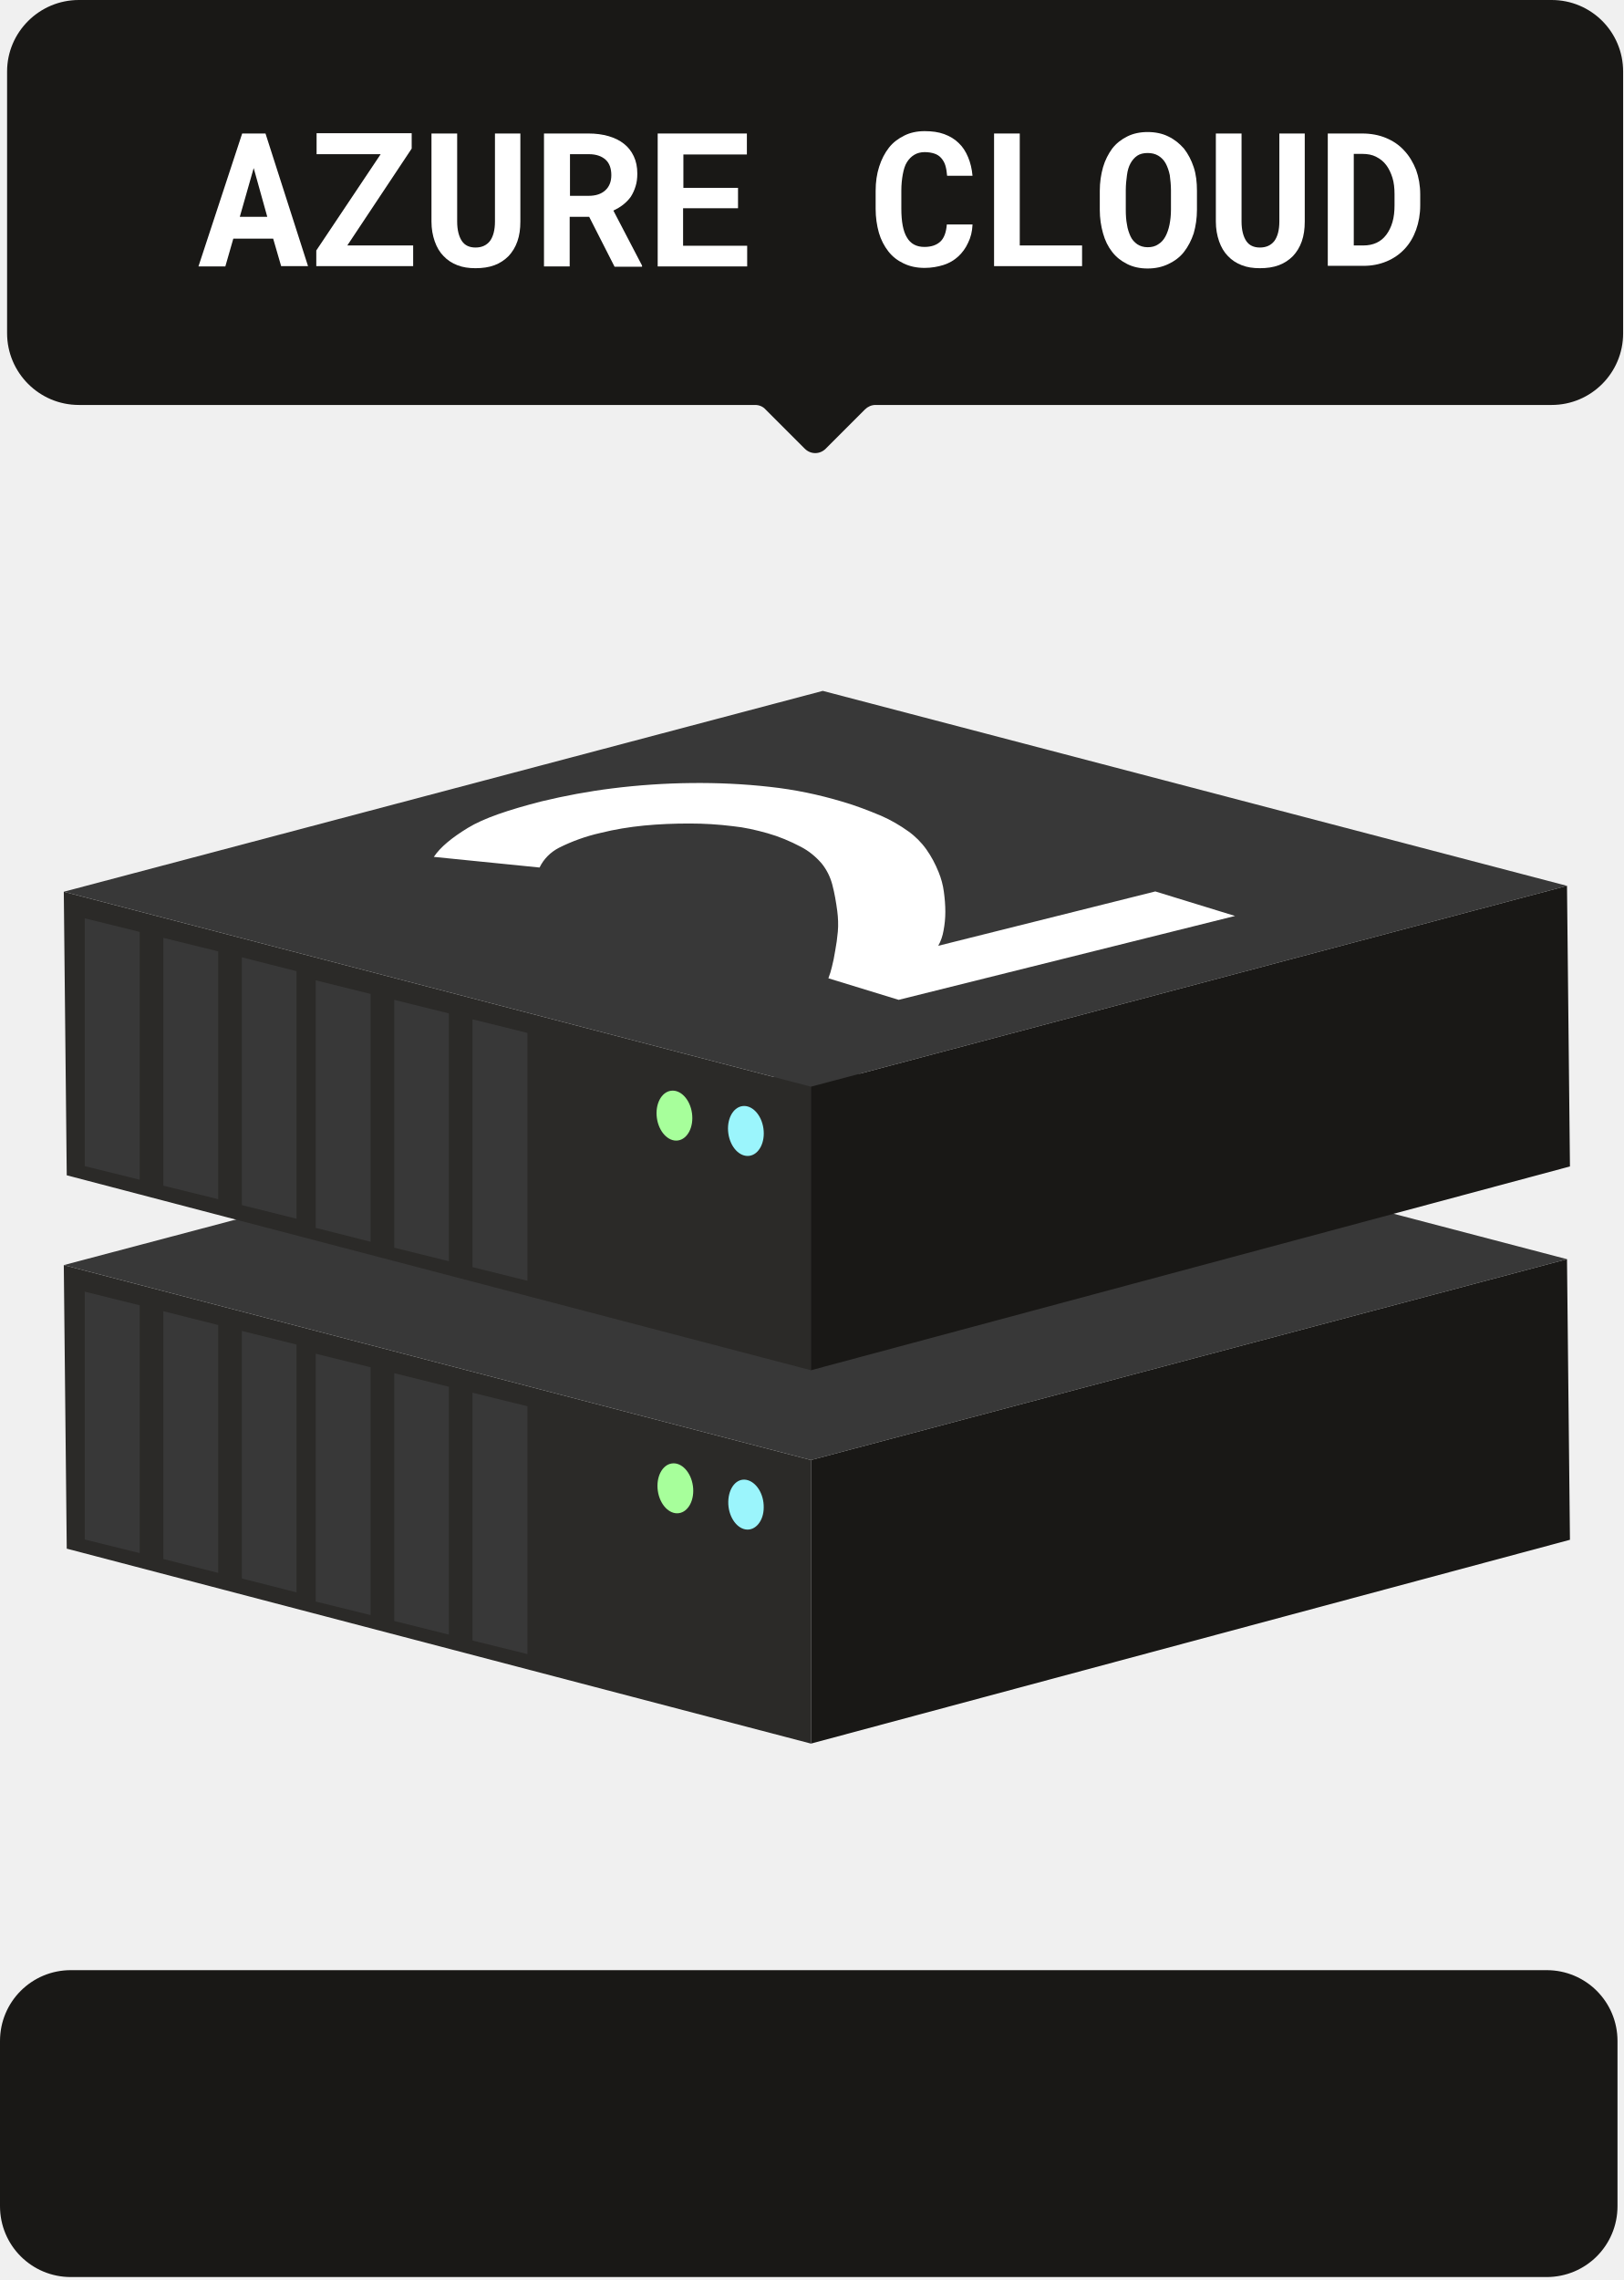
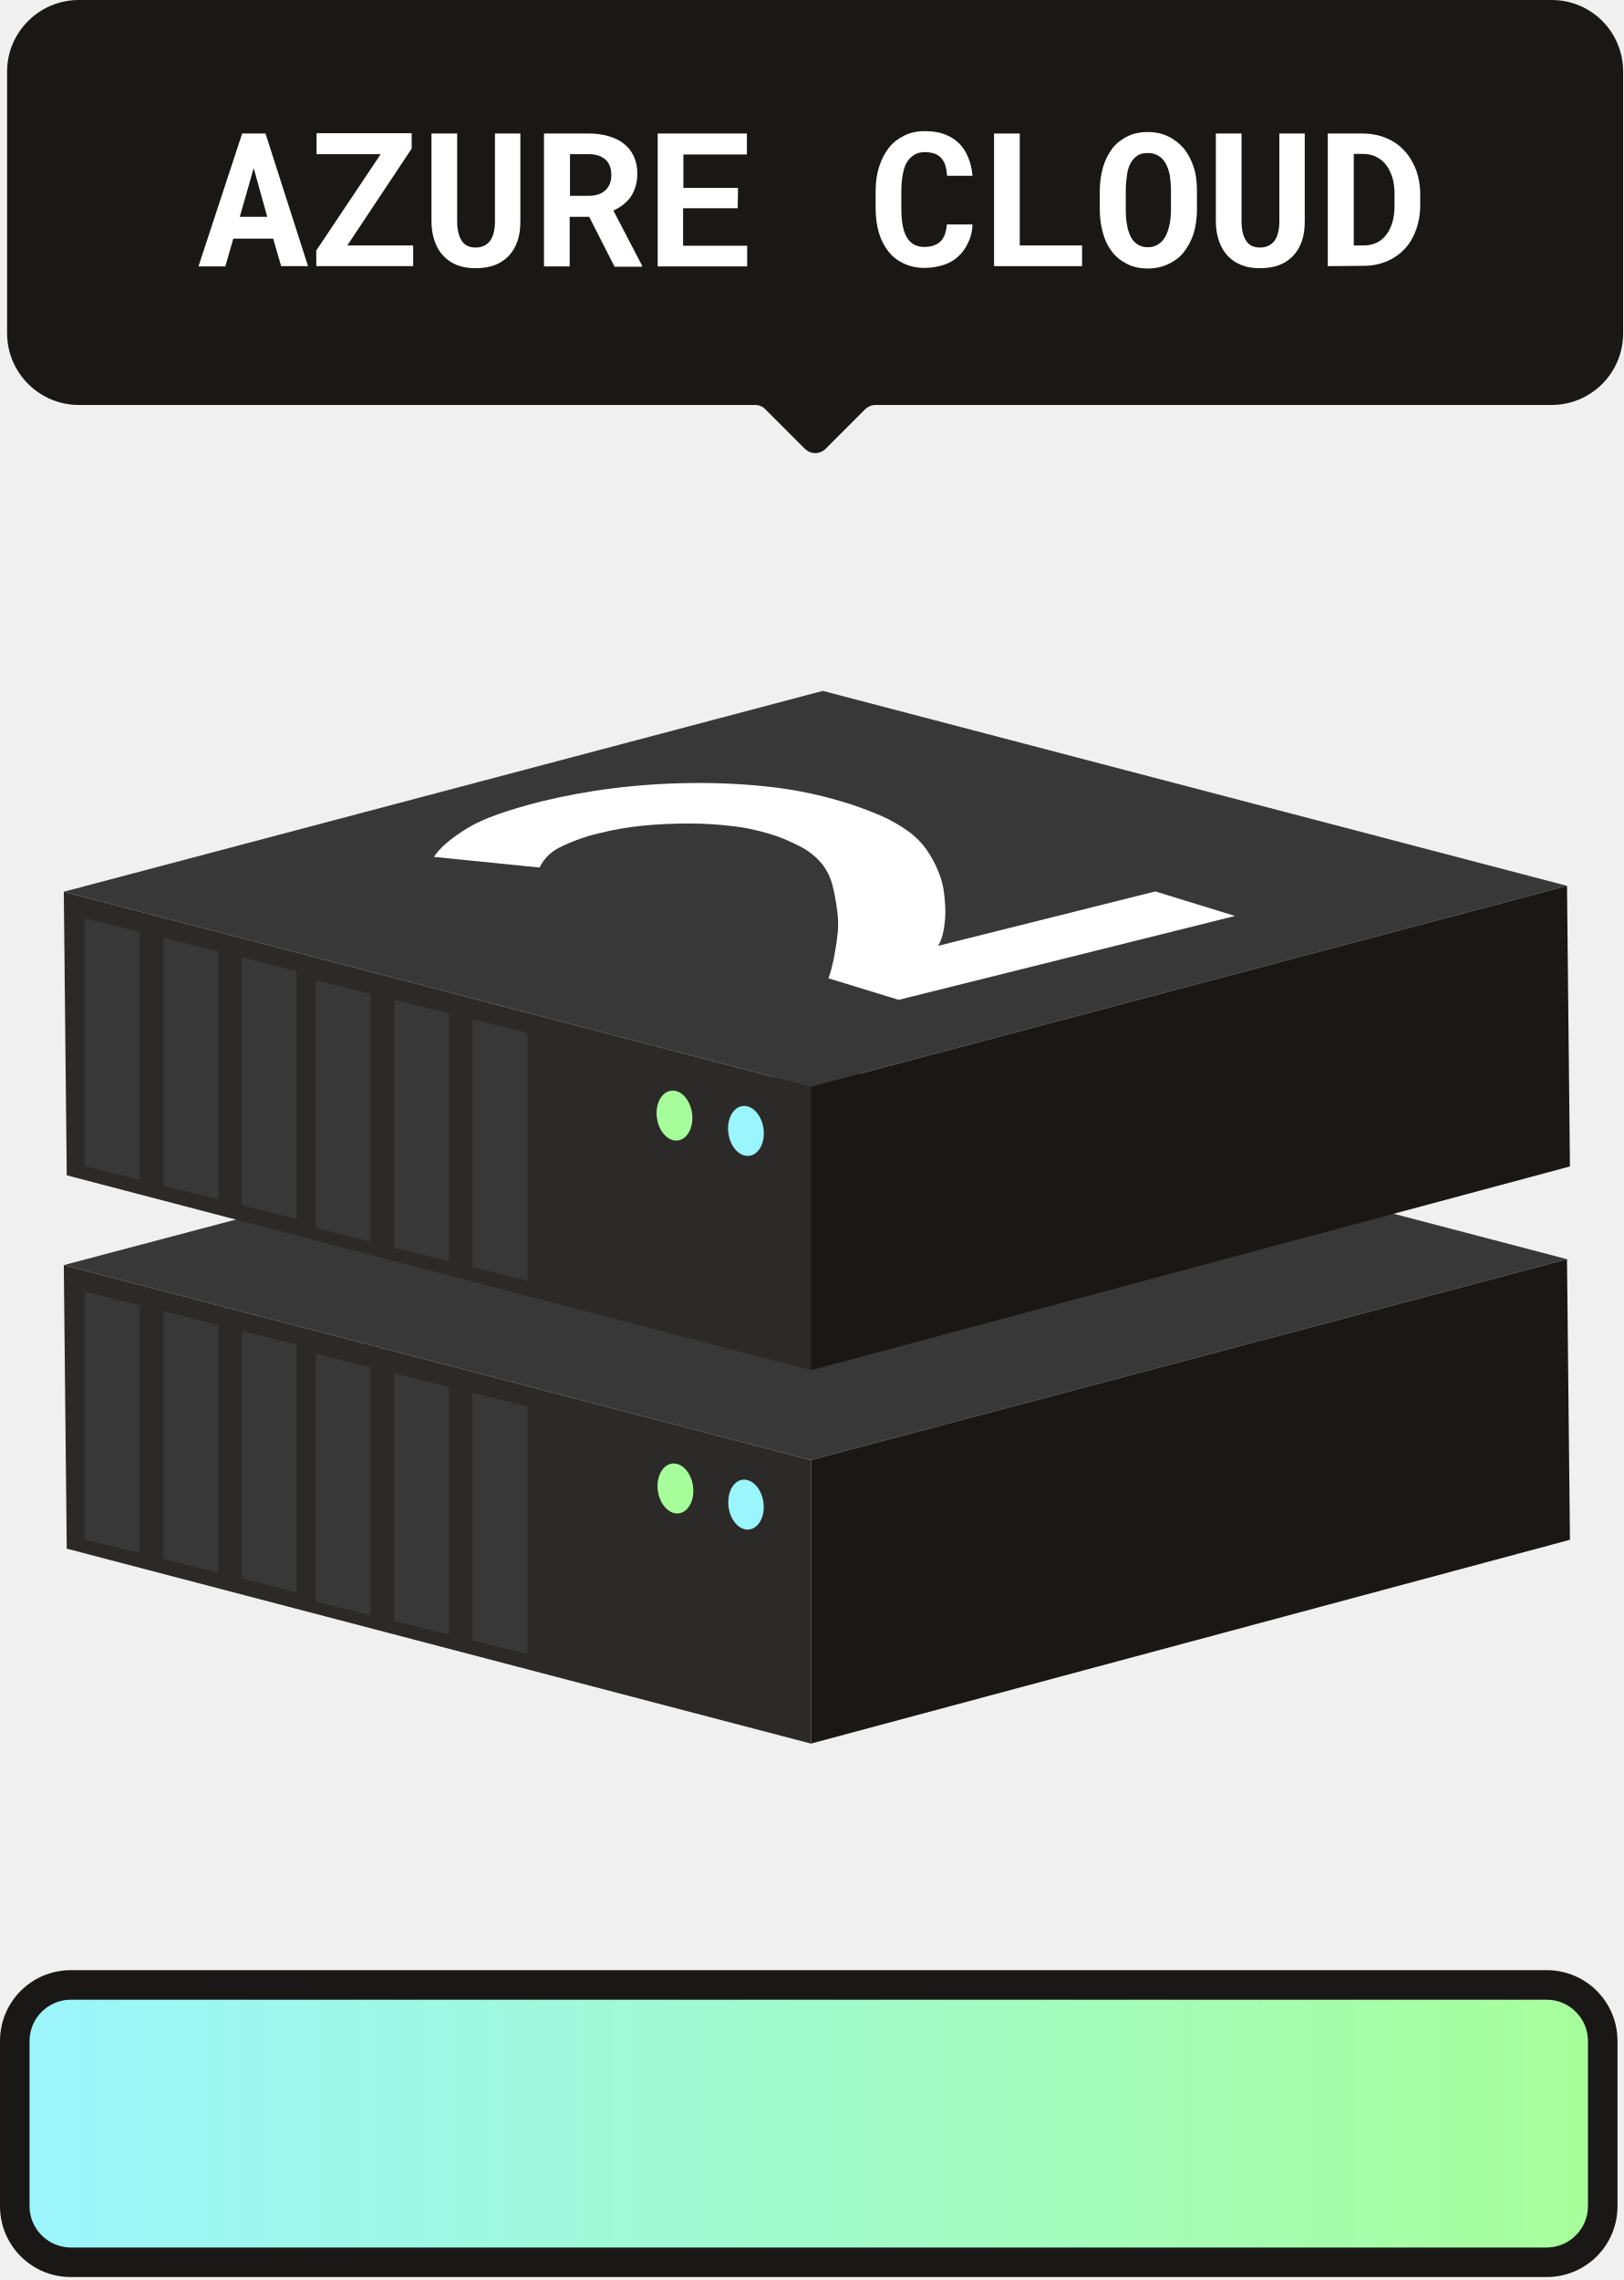
<svg xmlns="http://www.w3.org/2000/svg" version="1.1" id="Layer_1" x="0px" y="0px" viewBox="0 0 549.7 771.9" style="enable-background:new 0 0 549.7 771.9;" xml:space="preserve">
  <style type="text/css">
	.st0{fill:#383838;}
	.st1{fill:#2B2A28;}
	.st2{fill:#191816;}
	.st3{fill:#A7FF9B;}
	.st4{fill:#9BF5FC;}
	.st5{fill:#FFFFFF;}
+ 	.st6{fill:url(#SVGID_1_);}
</style>
  <polygon class="st0" points="21.6,428.3 274.6,494.3 530.6,426.3 278.6,360.3 " />
  <polygon class="st1" points="22.6,524.3 21.6,428.3 274.6,494.3 274.6,590.3 " />
  <polygon class="st2" points="531.6,521.3 530.6,426.3 274.6,494.3 274.6,590.3 " />
  <polygon class="st0" points="28.7,437.3 47.3,441.9 47.3,525.8 28.7,521.2 " />
  <polygon class="st0" points="55.3,443.9 73.9,448.6 73.9,532.5 55.3,527.8 " />
  <polygon class="st0" points="81.9,450.6 100.4,455.2 100.4,539.1 81.9,534.4 " />
  <polygon class="st0" points="106.9,458.3 125.5,462.9 125.5,546.8 106.9,542.2 " />
  <polygon class="st0" points="133.5,464.9 152,469.5 152,553.4 133.5,548.8 " />
  <polygon class="st0" points="160,471.5 178.6,476.1 178.6,560 160,555.4 " />
-   <ellipse transform="matrix(0.9901 -0.14 0.14 0.9901 -68.2986 36.98)" class="st3" cx="228.7" cy="503.9" rx="6" ry="8.5" />
-   <path class="st4" d="M252.5,517.8c-3.3-0.5-6-4.7-5.9-9.4s2.8-8,6.1-7.4s6,4.7,5.9,9.4C258.6,514.9,255.8,518.3,252.5,517.8z" />
+   <ellipse transform="matrix(0.9902 -0.14 0.14 0.9902 -68.2935 36.9802)" class="st3" cx="228.7" cy="503.9" rx="6" ry="8.5" />
+   <path class="st4" d="M252.5,517.8c-3.3-0.5-6-4.7-5.9-9.4s2.8-8,6.1-7.4c3.3,0.6,6,4.7,5.9,9.4C258.6,514.9,255.8,518.3,252.5,517.8  z" />
  <polygon class="st0" points="21.6,301.9 274.6,367.9 530.6,299.9 278.6,233.9 " />
  <polygon class="st1" points="22.6,397.9 21.6,301.9 274.6,367.9 274.6,463.9 " />
  <polygon class="st2" points="531.6,394.9 530.6,299.9 274.6,367.9 274.6,463.9 " />
  <polygon class="st0" points="28.7,310.9 47.3,315.5 47.3,399.4 28.7,394.8 " />
  <polygon class="st0" points="55.3,317.5 73.9,322.1 73.9,406 55.3,401.4 " />
  <polygon class="st0" points="81.9,324.1 100.4,328.8 100.4,412.6 81.9,408 " />
  <polygon class="st0" points="106.9,331.9 125.5,336.5 125.5,420.4 106.9,415.7 " />
  <polygon class="st0" points="133.5,338.5 152,343.1 152,427 133.5,422.4 " />
  <polygon class="st0" points="160,345.1 178.6,349.7 178.6,433.6 160,429 " />
-   <ellipse transform="matrix(0.9902 -0.1393 0.1393 0.9902 -50.4051 35.5107)" class="st3" cx="228.4" cy="377.7" rx="6" ry="8.5" />
-   <ellipse transform="matrix(0.9902 -0.1393 0.1393 0.9902 -50.8982 38.9317)" class="st4" cx="252.6" cy="382.9" rx="6" ry="8.5" />
-   <path class="st2" d="M26.7,137.1h229c1.3,0,2.6,0.5,3.5,1.5l13.3,13.3c2,2,5.1,2,7.1,0c0,0,0,0,0,0l13.3-13.3  c0.9-0.9,2.2-1.5,3.5-1.5h229c13.4,0,24.2-10.9,24.2-24.2V24.2c0-13.4-10.8-24.2-24.2-24.2H26.7C13.3,0,2.4,10.9,2.4,24.2v88.6  C2.4,126.2,13.3,137.1,26.7,137.1z" />
+   <ellipse transform="matrix(0.9902 -0.1393 0.1393 0.9902 -50.3885 35.4963)" class="st3" cx="228.4" cy="377.7" rx="6" ry="8.5" />
+   <ellipse transform="matrix(0.9902 -0.1393 0.1393 0.9902 -50.8768 38.9174)" class="st4" cx="252.6" cy="382.9" rx="6" ry="8.5" />
+   <path class="st2" d="M26.7,137.1h229c1.3,0,2.6,0.5,3.5,1.5l13.3,13.3c2,2,5.1,2,7.1,0l0,0l13.3-13.3c0.9-0.9,2.2-1.5,3.5-1.5h229  c13.4,0,24.2-10.9,24.2-24.2V24.2c0-13.4-10.8-24.2-24.2-24.2H26.7C13.3,0,2.4,10.9,2.4,24.2v88.6C2.4,126.2,13.3,137.1,26.7,137.1z  " />
  <path class="st2" d="M24,667h499.7c13.3,0,24,10.7,24,24v55.9c0,13.3-10.7,24-24,24H24c-13.3,0-24-10.7-24-24V691  C0,677.7,10.7,667,24,667z" />
-   <path class="st5" d="M183.4,271.3c7.9-1.9,15.9-3.4,24-4.4c8.8-1.1,17.7-1.7,26.6-1.8c8.9-0.1,17.9,0.3,26.7,1.3  c8.3,0.9,16.5,2.6,24.5,5c4.5,1.3,8.9,3,13.2,4.8c3.2,1.4,6.3,3.2,9.1,5.2c2.4,1.7,4.5,3.8,6.2,6.2c1.7,2.4,3,4.9,4.1,7.6  c0.9,2.2,1.5,4.4,1.8,6.7c0.3,2.2,0.5,4.5,0.5,6.8c0,2.1-0.2,4.2-0.6,6.3c-0.3,1.8-0.9,3.6-1.8,5.2l73.5-18.4l27,8.3l-113.9,28.4  l-23.8-7.3c0.5-1.3,0.9-2.6,1.2-3.9c0.4-1.6,0.8-3.4,1.1-5.4c0.4-2.1,0.7-4.3,0.9-6.5c0.2-2.3,0.1-4.7-0.2-7c-0.4-3-0.9-6-1.7-9  c-0.7-2.6-1.9-5-3.6-7.1c-2-2.3-4.3-4.2-7-5.6c-3.6-1.9-7.4-3.5-11.3-4.6c-3.9-1.1-7.8-2-11.8-2.4c-4.8-0.6-9.7-0.9-14.6-0.9  c-5.2,0-10.3,0.2-15.5,0.7c-5,0.5-9.9,1.3-14.7,2.5c-4.9,1.1-9.6,2.8-14,5c-2.9,1.5-5.2,3.8-6.6,6.7l-35.8-3.6  c2.2-3.3,6.1-6.5,11.5-9.8S172.1,274.2,183.4,271.3z" />
+   <path class="st5" d="M183.4,271.3c7.9-1.9,15.9-3.4,24-4.4c8.8-1.1,17.7-1.7,26.6-1.8c8.9-0.1,17.9,0.3,26.7,1.3  c8.3,0.9,16.5,2.6,24.5,5c4.5,1.3,8.9,3,13.2,4.8c3.2,1.4,6.3,3.2,9.1,5.2c2.4,1.7,4.5,3.8,6.2,6.2c1.7,2.4,3,4.9,4.1,7.6  c0.9,2.2,1.5,4.4,1.8,6.7c0.3,2.2,0.5,4.5,0.5,6.8c0,2.1-0.2,4.2-0.6,6.3c-0.3,1.8-0.9,3.6-1.8,5.2l73.5-18.4l27,8.3l-113.9,28.4  l-23.8-7.3c0.5-1.3,0.9-2.6,1.2-3.9c0.4-1.6,0.8-3.4,1.1-5.4c0.4-2.1,0.7-4.3,0.9-6.5c0.2-2.3,0.1-4.7-0.2-7c-0.4-3-0.9-6-1.7-9  c-0.7-2.6-1.9-5-3.6-7.1c-2-2.3-4.3-4.2-7-5.6c-3.6-1.9-7.4-3.5-11.3-4.6s-7.8-2-11.8-2.4c-4.8-0.6-9.7-0.9-14.6-0.9  c-5.2,0-10.3,0.2-15.5,0.7c-5,0.5-9.9,1.3-14.7,2.5c-4.9,1.1-9.6,2.8-14,5c-2.9,1.5-5.2,3.8-6.6,6.7l-35.8-3.6  c2.2-3.3,6.1-6.5,11.5-9.8S172.1,274.2,183.4,271.3z" />
  <g>
-     <path class="st5" d="M92.5,80.8H79l-2.7,9.4h-9.1L82,45.2h7.9l14.4,44.9h-9.1L92.5,80.8z M81.2,73.4h9.3l-4.6-16.5L81.2,73.4z" />
-     <path class="st5" d="M117.6,83.1h22.3v7h-32.8v-5.3l21.8-32.6h-21.7v-7.1h32.2l0,5.2L117.6,83.1z" />
-     <path class="st5" d="M176.2,45.2l0,29.8c0,2.5-0.3,4.7-1,6.7c-0.7,2-1.7,3.6-3,5c-1.3,1.3-2.9,2.4-4.8,3.1c-1.9,0.7-4,1-6.4,1   c-2.3,0-4.3-0.3-6.1-1c-1.8-0.7-3.4-1.7-4.7-3.1c-1.3-1.3-2.3-3-3-5s-1.1-4.2-1.1-6.7l0-29.8h8.7l0,29.8c0,2.9,0.6,5.1,1.6,6.6   c1,1.5,2.6,2.2,4.6,2.2c2.1,0,3.7-0.7,4.9-2.2c1.1-1.5,1.7-3.7,1.7-6.6l0-29.8H176.2z" />
-     <path class="st5" d="M199.5,73.4h-6.6v16.8h-8.7V45.2h15.1c2.5,0,4.7,0.3,6.8,0.9c2,0.6,3.7,1.4,5.2,2.6c1.4,1.1,2.5,2.5,3.3,4.2   c0.8,1.7,1.2,3.6,1.2,5.9c0,1.6-0.2,3.1-0.6,4.3c-0.4,1.3-0.9,2.4-1.6,3.5c-0.7,1-1.6,1.9-2.6,2.7c-1,0.8-2.1,1.4-3.3,2l9.7,18.6   v0.4h-9.3L199.5,73.4z M192.9,66.3h6.4c2.4,0,4.3-0.6,5.7-1.9c1.3-1.2,2-2.9,2-5.1c0-2.2-0.6-4-1.9-5.2c-1.3-1.2-3.2-1.9-5.7-1.9   h-6.4V66.3z" />
-     <path class="st5" d="M249.8,70.5h-18.5v12.7H253v7h-30.3V45.2h30.2v7.1h-21.5v11.3h18.5V70.5z" />
-     <path class="st5" d="M329.3,76.1c-0.1,2.3-0.6,4.3-1.5,6.1c-0.8,1.8-2,3.4-3.3,4.6c-1.4,1.3-3.1,2.3-5,2.9s-4.1,1-6.4,1   c-2.7,0-5-0.5-7.1-1.5c-2.1-1-3.8-2.3-5.2-4.1c-1.4-1.8-2.5-3.9-3.2-6.3c-0.7-2.5-1.1-5.2-1.1-8.1v-6.1c0-3,0.4-5.7,1.2-8.2   c0.8-2.5,1.9-4.6,3.3-6.4c1.4-1.8,3.2-3.1,5.2-4.1s4.3-1.5,6.9-1.5c2.5,0,4.7,0.3,6.6,1c1.9,0.7,3.6,1.7,4.9,3   c1.4,1.3,2.4,2.9,3.2,4.8c0.8,1.9,1.3,4,1.5,6.3h-8.6c-0.1-1.3-0.3-2.5-0.6-3.5c-0.3-1-0.8-1.8-1.4-2.5s-1.4-1.2-2.3-1.5   c-0.9-0.3-2-0.5-3.3-0.5c-1.3,0-2.5,0.3-3.5,0.9c-1,0.6-1.8,1.4-2.5,2.5s-1.1,2.5-1.4,4.1c-0.3,1.6-0.5,3.5-0.5,5.5v6.1   c0,4.4,0.6,7.7,1.9,9.8c1.2,2.1,3.2,3.2,5.9,3.2c2.3,0,4.1-0.6,5.4-1.8c1.3-1.2,2-3.2,2.2-5.8H329.3z" />
-     <path class="st5" d="M345.3,83.1h21.1v7h-29.8V45.2h8.7V83.1z" />
-     <path class="st5" d="M405.3,71c0,2.9-0.4,5.5-1.1,8c-0.8,2.4-1.9,4.5-3.3,6.3c-1.4,1.8-3.2,3.1-5.3,4.1c-2.1,1-4.4,1.5-7,1.5   c-2.6,0-4.9-0.5-6.9-1.5c-2-1-3.7-2.3-5.1-4.1c-1.4-1.8-2.4-3.8-3.1-6.3s-1.1-5.1-1.1-7.9v-6.5c0-2.9,0.4-5.5,1.1-8   c0.7-2.4,1.8-4.5,3.1-6.3c1.4-1.8,3.1-3.1,5.1-4.1c2-1,4.3-1.5,6.9-1.5c2.6,0,5,0.5,7,1.5c2.1,1,3.8,2.4,5.3,4.1   c1.4,1.8,2.5,3.9,3.3,6.3c0.8,2.4,1.1,5.1,1.1,8V71z M396.5,64.4c0-1.8-0.2-3.5-0.4-5.1c-0.3-1.5-0.8-2.9-1.4-4s-1.5-2-2.5-2.6   c-1-0.6-2.2-0.9-3.6-0.9c-1.4,0-2.6,0.3-3.5,0.9c-0.9,0.6-1.7,1.5-2.3,2.6s-1,2.4-1.2,4c-0.2,1.5-0.4,3.2-0.4,5.1V71   c0,1.8,0.1,3.5,0.4,5c0.2,1.5,0.7,2.9,1.2,4s1.3,2,2.3,2.7c0.9,0.6,2.1,1,3.5,1c1.4,0,2.6-0.3,3.6-1c1-0.6,1.8-1.5,2.4-2.6   c0.6-1.1,1.1-2.5,1.4-4c0.3-1.5,0.5-3.2,0.5-5.1V64.4z" />
-     <path class="st5" d="M441.8,45.2l0,29.8c0,2.5-0.3,4.7-1,6.7s-1.7,3.6-3,5c-1.3,1.3-2.9,2.4-4.8,3.1c-1.9,0.7-4,1-6.4,1   c-2.3,0-4.3-0.3-6.1-1c-1.8-0.7-3.4-1.7-4.7-3.1c-1.3-1.3-2.3-3-3-5s-1.1-4.2-1.1-6.7l0-29.8h8.7l0,29.8c0,2.9,0.6,5.1,1.6,6.6   c1,1.5,2.6,2.2,4.6,2.2c2.1,0,3.7-0.7,4.9-2.2c1.1-1.5,1.7-3.7,1.7-6.6l0-29.8H441.8z" />
-     <path class="st5" d="M449.6,90.1V45.2h11.6c3,0,5.7,0.5,8.1,1.5c2.4,1,4.5,2.4,6.2,4.3c1.7,1.8,3,4,4,6.5c0.9,2.5,1.4,5.3,1.4,8.3   v3.7c0,3-0.5,5.8-1.4,8.3c-0.9,2.5-2.2,4.7-3.9,6.5c-1.7,1.8-3.7,3.2-6.1,4.2c-2.4,1-5,1.5-7.8,1.5H449.6z M458.4,52.2v30.9h3.3   c1.6,0,3.1-0.3,4.4-0.9s2.4-1.5,3.3-2.7s1.6-2.6,2.1-4.3c0.5-1.7,0.7-3.6,0.7-5.7v-3.8c0-2-0.2-3.9-0.7-5.5s-1.2-3.1-2.1-4.3   c-0.9-1.2-2-2.1-3.4-2.8c-1.3-0.7-2.9-1-4.7-1H458.4z" />
+     <path class="st5" d="M92.5,80.8H79l-2.7,9.4h-9.1l14.8-45h7.9l14.4,44.9h-9.1L92.5,80.8z M81.2,73.4h9.3l-4.6-16.5L81.2,73.4z" />
+     <path class="st5" d="M117.6,83.1h22.3v7h-32.8v-5.3l21.8-32.6h-21.7v-7.1h32.2v5.2L117.6,83.1z" />
+     <path class="st5" d="M176.2,45.2V75c0,2.5-0.3,4.7-1,6.7s-1.7,3.6-3,5c-1.3,1.3-2.9,2.4-4.8,3.1c-1.9,0.7-4,1-6.4,1   c-2.3,0-4.3-0.3-6.1-1s-3.4-1.7-4.7-3.1c-1.3-1.3-2.3-3-3-5s-1.1-4.2-1.1-6.7V45.2h8.7V75c0,2.9,0.6,5.1,1.6,6.6s2.6,2.2,4.6,2.2   c2.1,0,3.7-0.7,4.9-2.2c1.1-1.5,1.7-3.7,1.7-6.6V45.2H176.2z" />
+     <path class="st5" d="M199.5,73.4h-6.6v16.8h-8.7v-45h15.1c2.5,0,4.7,0.3,6.8,0.9c2,0.6,3.7,1.4,5.2,2.6c1.4,1.1,2.5,2.5,3.3,4.2   s1.2,3.6,1.2,5.9c0,1.6-0.2,3.1-0.6,4.3c-0.4,1.3-0.9,2.4-1.6,3.5c-0.7,1-1.6,1.9-2.6,2.7c-1,0.8-2.1,1.4-3.3,2l9.7,18.6v0.4h-9.3   L199.5,73.4z M192.9,66.3h6.4c2.4,0,4.3-0.6,5.7-1.9c1.3-1.2,2-2.9,2-5.1c0-2.2-0.6-4-1.9-5.2c-1.3-1.2-3.2-1.9-5.7-1.9H193v14.1   H192.9z" />
+     <path class="st5" d="M249.8,70.5h-18.5v12.7H253v7h-30.3v-45h30.2v7.1h-21.5v11.3h18.5L249.8,70.5L249.8,70.5z" />
+     <path class="st5" d="M329.3,76.1c-0.1,2.3-0.6,4.3-1.5,6.1c-0.8,1.8-2,3.4-3.3,4.6c-1.4,1.3-3.1,2.3-5,2.9s-4.1,1-6.4,1   c-2.7,0-5-0.5-7.1-1.5s-3.8-2.3-5.2-4.1c-1.4-1.8-2.5-3.9-3.2-6.3c-0.7-2.5-1.1-5.2-1.1-8.1v-6.1c0-3,0.4-5.7,1.2-8.2   c0.8-2.5,1.9-4.6,3.3-6.4c1.4-1.8,3.2-3.1,5.2-4.1s4.3-1.5,6.9-1.5c2.5,0,4.7,0.3,6.6,1s3.6,1.7,4.9,3c1.4,1.3,2.4,2.9,3.2,4.8   c0.8,1.9,1.3,4,1.5,6.3h-8.6c-0.1-1.3-0.3-2.5-0.6-3.5c-0.3-1-0.8-1.8-1.4-2.5s-1.4-1.2-2.3-1.5s-2-0.5-3.3-0.5s-2.5,0.3-3.5,0.9   c-1,0.6-1.8,1.4-2.5,2.5s-1.1,2.5-1.4,4.1s-0.5,3.5-0.5,5.5v6.1c0,4.4,0.6,7.7,1.9,9.8c1.2,2.1,3.2,3.2,5.9,3.2   c2.3,0,4.1-0.6,5.4-1.8c1.3-1.2,2-3.2,2.2-5.8h8.7V76.1z" />
+     <path class="st5" d="M345.3,83.1h21.1v7h-29.8V45.2h8.7L345.3,83.1L345.3,83.1z" />
+     <path class="st5" d="M405.3,71c0,2.9-0.4,5.5-1.1,8c-0.8,2.4-1.9,4.5-3.3,6.3s-3.2,3.1-5.3,4.1c-2.1,1-4.4,1.5-7,1.5   s-4.9-0.5-6.9-1.5s-3.7-2.3-5.1-4.1c-1.4-1.8-2.4-3.8-3.1-6.3s-1.1-5.1-1.1-7.9v-6.5c0-2.9,0.4-5.5,1.1-8c0.7-2.4,1.8-4.5,3.1-6.3   c1.4-1.8,3.1-3.1,5.1-4.1s4.3-1.5,6.9-1.5s5,0.5,7,1.5c2.1,1,3.8,2.4,5.3,4.1c1.4,1.8,2.5,3.9,3.3,6.3c0.8,2.4,1.1,5.1,1.1,8V71z    M396.5,64.4c0-1.8-0.2-3.5-0.4-5.1c-0.3-1.5-0.8-2.9-1.4-4s-1.5-2-2.5-2.6s-2.2-0.9-3.6-0.9s-2.6,0.3-3.5,0.9   c-0.9,0.6-1.7,1.5-2.3,2.6s-1,2.4-1.2,4c-0.2,1.5-0.4,3.2-0.4,5.1V71c0,1.8,0.1,3.5,0.4,5c0.2,1.5,0.7,2.9,1.2,4s1.3,2,2.3,2.7   c0.9,0.6,2.1,1,3.5,1s2.6-0.3,3.6-1c1-0.6,1.8-1.5,2.4-2.6s1.1-2.5,1.4-4s0.5-3.2,0.5-5.1V64.4z" />
+     <path class="st5" d="M441.8,45.2V75c0,2.5-0.3,4.7-1,6.7s-1.7,3.6-3,5c-1.3,1.3-2.9,2.4-4.8,3.1s-4,1-6.4,1c-2.3,0-4.3-0.3-6.1-1   c-1.8-0.7-3.4-1.7-4.7-3.1c-1.3-1.3-2.3-3-3-5s-1.1-4.2-1.1-6.7V45.2h8.7V75c0,2.9,0.6,5.1,1.6,6.6s2.6,2.2,4.6,2.2   c2.1,0,3.7-0.7,4.9-2.2c1.1-1.5,1.7-3.7,1.7-6.6V45.2H441.8z" />
+     <path class="st5" d="M449.6,90.1V45.2h11.6c3,0,5.7,0.5,8.1,1.5s4.5,2.4,6.2,4.3c1.7,1.8,3,4,4,6.5c0.9,2.5,1.4,5.3,1.4,8.3v3.7   c0,3-0.5,5.8-1.4,8.3s-2.2,4.7-3.9,6.5c-1.7,1.8-3.7,3.2-6.1,4.2s-5,1.5-7.8,1.5L449.6,90.1L449.6,90.1z M458.4,52.2v30.9h3.3   c1.6,0,3.1-0.3,4.4-0.9s2.4-1.5,3.3-2.7s1.6-2.6,2.1-4.3c0.5-1.7,0.7-3.6,0.7-5.7v-3.8c0-2-0.2-3.9-0.7-5.5s-1.2-3.1-2.1-4.3   s-2-2.1-3.4-2.8c-1.3-0.7-2.9-1-4.7-1h-2.9V52.2z" />
  </g>
+   <linearGradient id="SVGID_1_" gradientUnits="userSpaceOnUse" x1="10" y1="718.95" x2="537.7" y2="718.95">
+     <stop offset="0" style="stop-color:#9BF5FC" />
+     <stop offset="1" style="stop-color:#A7FF9B" />
+   </linearGradient>
+   <path class="st6" d="M24,760.9h499.7c7.7,0,14-6.3,14-14V691c0-7.7-6.3-14-14-14H24c-7.7,0-14,6.3-14,14v55.9  C10,754.6,16.3,760.9,24,760.9z" />
</svg>
